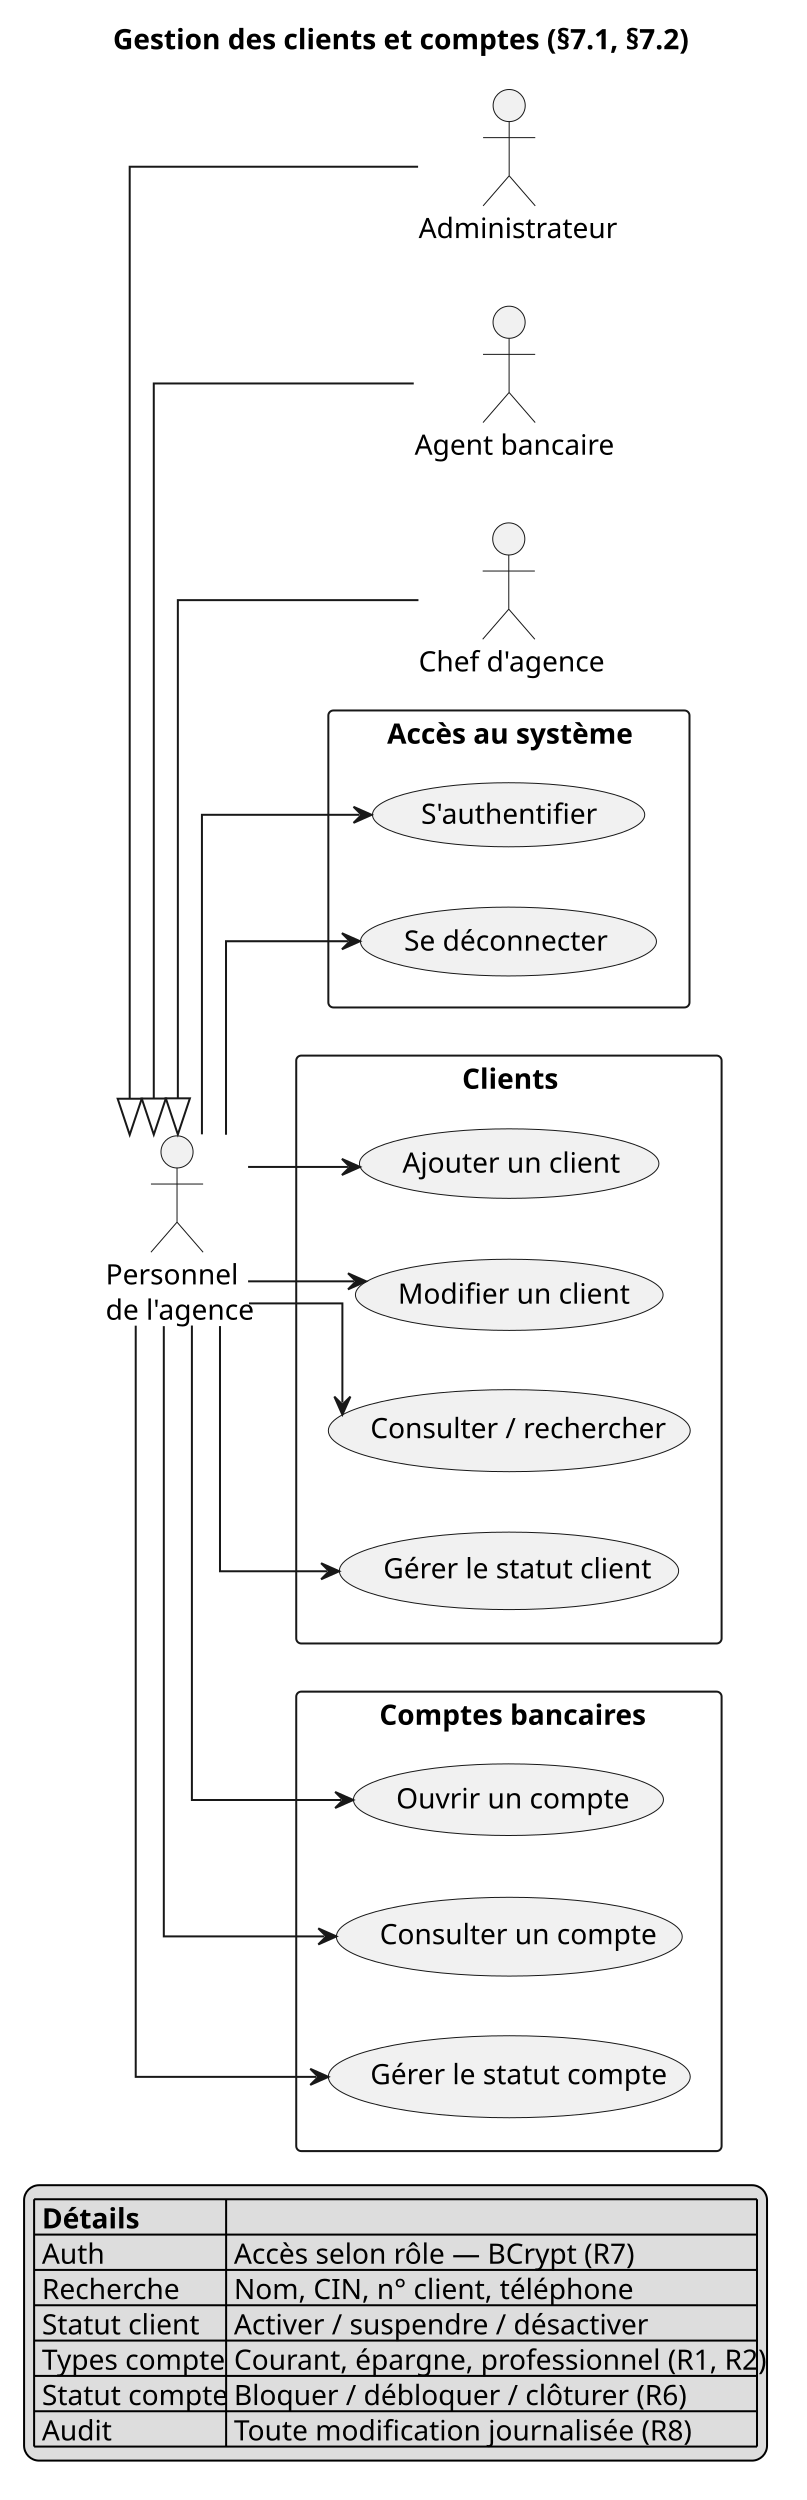
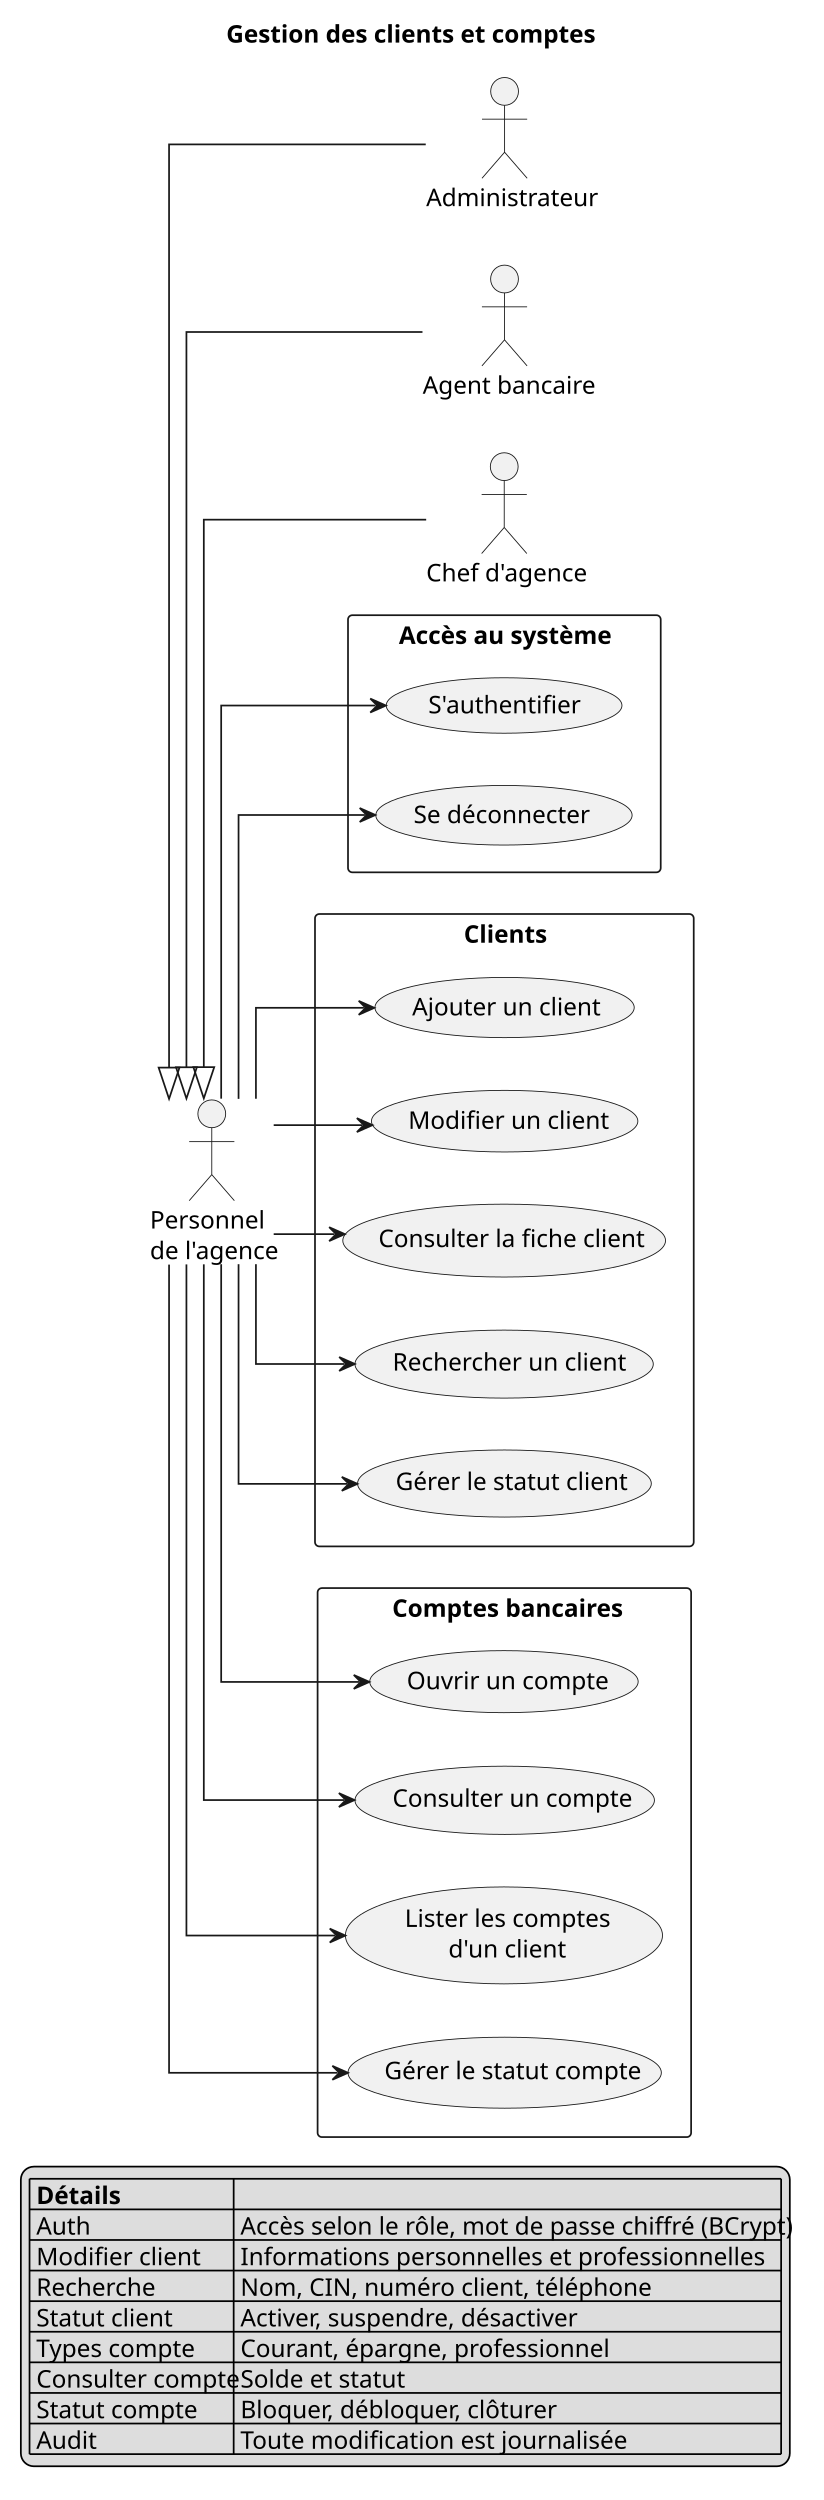
- <svg xmlns="http://www.w3.org/2000/svg" contentStyleType="text/css" height="1246px" preserveAspectRatio="none" style="width:402px;height:1246px;background:#FFFFFF;" version="1.1" viewBox="0 0 402 1246" width="402px" zoomAndPan="magnify">
+ <svg xmlns="http://www.w3.org/2000/svg" contentStyleType="text/css" height="1439px" preserveAspectRatio="none" style="width:474px;height:1439px;background:#FFFFFF;" version="1.1" viewBox="0 0 474 1439" width="474px" zoomAndPan="magnify">
  <defs />
  <g>
-     <text fill="#000000" font-family="sans-serif" font-size="14" font-weight="bold" lengthAdjust="spacing" textLength="281.661" x="56.313" y="24.533">Gestion des clients et comptes (§7.1, §7.2)</text>
+     <text fill="#000000" font-family="sans-serif" font-size="14" font-weight="bold" lengthAdjust="spacing" textLength="206.172" x="130.224" y="24.533">Gestion des clients et comptes</text>
    <g id="cluster_Accès au système">
-       <rect fill="none" height="148" rx="2.5" ry="2.5" style="stroke:#181818;stroke-width:1;" width="180" x="163.644" y="354.109" />
-       <text fill="#000000" font-family="sans-serif" font-size="14" font-weight="bold" lengthAdjust="spacing" textLength="121.413" x="192.938" y="370.643">Accès au système</text>
+       <rect fill="none" height="148" rx="2.5" ry="2.5" style="stroke:#181818;stroke-width:1;" width="180" x="200.31" y="354.109" />
+       <text fill="#000000" font-family="sans-serif" font-size="14" font-weight="bold" lengthAdjust="spacing" textLength="121.413" x="229.603" y="370.643">Accès au système</text>
    </g>
    <g id="cluster_Clients">
-       <rect fill="none" height="293" rx="2.5" ry="2.5" style="stroke:#181818;stroke-width:1;" width="212" x="147.644" y="526.109" />
-       <text fill="#000000" font-family="sans-serif" font-size="14" font-weight="bold" lengthAdjust="spacing" textLength="46.676" x="230.306" y="542.643">Clients</text>
+       <rect fill="none" height="364" rx="2.5" ry="2.5" style="stroke:#181818;stroke-width:1;" width="218" x="181.31" y="526.109" />
+       <text fill="#000000" font-family="sans-serif" font-size="14" font-weight="bold" lengthAdjust="spacing" textLength="46.676" x="266.972" y="542.643">Clients</text>
    </g>
    <g id="cluster_Comptes bancaires">
-       <rect fill="none" height="229" rx="2.5" ry="2.5" style="stroke:#181818;stroke-width:1;" width="212" x="147.644" y="843.109" />
-       <text fill="#000000" font-family="sans-serif" font-size="14" font-weight="bold" lengthAdjust="spacing" textLength="129.158" x="189.065" y="859.643">Comptes bancaires</text>
+       <rect fill="none" height="316" rx="2.5" ry="2.5" style="stroke:#181818;stroke-width:1;" width="215" x="182.81" y="914.109" />
+       <text fill="#000000" font-family="sans-serif" font-size="14" font-weight="bold" lengthAdjust="spacing" textLength="129.158" x="225.731" y="930.643">Comptes bancaires</text>
    </g>
    <g id="elem_UC_LOGIN">
-       <ellipse cx="253.49" cy="406.079" fill="#F1F1F1" rx="67.846" ry="15.969" style="stroke:#181818;stroke-width:0.5;" />
-       <text fill="#000000" font-family="sans-serif" font-size="14" lengthAdjust="spacing" textLength="81.279" x="209.85" y="410.595">S'authentifier</text>
+       <ellipse cx="290.155" cy="406.079" fill="#F1F1F1" rx="67.846" ry="15.969" style="stroke:#181818;stroke-width:0.5;" />
+       <text fill="#000000" font-family="sans-serif" font-size="14" lengthAdjust="spacing" textLength="81.279" x="246.516" y="410.595">S'authentifier</text>
    </g>
    <g id="elem_UC_LOGOUT">
-       <ellipse cx="253.412" cy="469.263" fill="#F1F1F1" rx="73.768" ry="17.154" style="stroke:#181818;stroke-width:0.5;" />
-       <text fill="#000000" font-family="sans-serif" font-size="14" lengthAdjust="spacing" textLength="98.068" x="201.378" y="473.779">Se déconnecter</text>
+       <ellipse cx="290.077" cy="469.263" fill="#F1F1F1" rx="73.768" ry="17.154" style="stroke:#181818;stroke-width:0.5;" />
+       <text fill="#000000" font-family="sans-serif" font-size="14" lengthAdjust="spacing" textLength="98.068" x="238.043" y="473.779">Se déconnecter</text>
    </g>
    <g id="elem_UC_C_ADD">
-       <ellipse cx="253.771" cy="579.935" fill="#F1F1F1" rx="74.627" ry="17.325" style="stroke:#181818;stroke-width:0.5;" />
-       <text fill="#000000" font-family="sans-serif" font-size="14" lengthAdjust="spacing" textLength="100.393" x="200.574" y="584.451">Ajouter un client</text>
+       <ellipse cx="290.436" cy="579.935" fill="#F1F1F1" rx="74.627" ry="17.325" style="stroke:#181818;stroke-width:0.5;" />
+       <text fill="#000000" font-family="sans-serif" font-size="14" lengthAdjust="spacing" textLength="100.393" x="237.24" y="584.451">Ajouter un client</text>
    </g>
    <g id="elem_UC_C_EDIT">
-       <ellipse cx="253.814" cy="645.343" fill="#F1F1F1" rx="76.67" ry="17.734" style="stroke:#181818;stroke-width:0.5;" />
-       <text fill="#000000" font-family="sans-serif" font-size="14" lengthAdjust="spacing" textLength="105.827" x="198.331" y="649.76">Modifier un client</text>
+       <ellipse cx="290.48" cy="645.343" fill="#F1F1F1" rx="76.67" ry="17.734" style="stroke:#181818;stroke-width:0.5;" />
+       <text fill="#000000" font-family="sans-serif" font-size="14" lengthAdjust="spacing" textLength="105.827" x="234.997" y="649.76">Modifier un client</text>
    </g>
    <g id="elem_UC_C_VIEW">
-       <ellipse cx="253.827" cy="713.046" fill="#F1F1F1" rx="90.183" ry="20.437" style="stroke:#181818;stroke-width:0.5;" />
-       <text fill="#000000" font-family="sans-serif" font-size="14" lengthAdjust="spacing" textLength="138.503" x="184.575" y="716.774">Consulter / rechercher</text>
+       <ellipse cx="290.197" cy="714.087" fill="#F1F1F1" rx="92.887" ry="20.977" style="stroke:#181818;stroke-width:0.5;" />
+       <text fill="#000000" font-family="sans-serif" font-size="14" lengthAdjust="spacing" textLength="144.737" x="217.828" y="717.815">Consulter la fiche client</text>
+     </g>
+     <g id="elem_UC_C_SEARCH">
+       <ellipse cx="290.171" cy="785.182" fill="#F1F1F1" rx="85.862" ry="19.572" style="stroke:#181818;stroke-width:0.5;" />
+       <text fill="#000000" font-family="sans-serif" font-size="14" lengthAdjust="spacing" textLength="128.399" x="225.972" y="788.91">Rechercher un client</text>
    </g>
    <g id="elem_UC_C_STATUS">
-       <ellipse cx="253.687" cy="782.918" fill="#F1F1F1" rx="84.543" ry="19.308" style="stroke:#181818;stroke-width:0.5;" />
-       <text fill="#000000" font-family="sans-serif" font-size="14" lengthAdjust="spacing" textLength="125.275" x="191.049" y="786.646">Gérer le statut client</text>
+       <ellipse cx="290.352" cy="853.918" fill="#F1F1F1" rx="84.543" ry="19.308" style="stroke:#181818;stroke-width:0.5;" />
+       <text fill="#000000" font-family="sans-serif" font-size="14" lengthAdjust="spacing" textLength="125.275" x="227.714" y="857.646">Gérer le statut client</text>
    </g>
    <g id="elem_UC_A_OPEN">
-       <ellipse cx="253.408" cy="896.962" fill="#F1F1F1" rx="77.264" ry="17.853" style="stroke:#181818;stroke-width:0.5;" />
-       <text fill="#000000" font-family="sans-serif" font-size="14" lengthAdjust="spacing" textLength="107.372" x="197.452" y="901.306">Ouvrir un compte</text>
+       <ellipse cx="290.073" cy="967.962" fill="#F1F1F1" rx="77.264" ry="17.853" style="stroke:#181818;stroke-width:0.5;" />
+       <text fill="#000000" font-family="sans-serif" font-size="14" lengthAdjust="spacing" textLength="107.372" x="234.117" y="972.306">Ouvrir un compte</text>
    </g>
    <g id="elem_UC_A_VIEW">
-       <ellipse cx="253.836" cy="965.248" fill="#F1F1F1" rx="86.192" ry="19.638" style="stroke:#181818;stroke-width:0.5;" />
-       <text fill="#000000" font-family="sans-serif" font-size="14" lengthAdjust="spacing" textLength="129.179" x="189.247" y="968.976">Consulter un compte</text>
+       <ellipse cx="290.502" cy="1036.248" fill="#F1F1F1" rx="86.192" ry="19.638" style="stroke:#181818;stroke-width:0.5;" />
+       <text fill="#000000" font-family="sans-serif" font-size="14" lengthAdjust="spacing" textLength="129.179" x="225.912" y="1039.976">Consulter un compte</text>
+     </g>
+     <g id="elem_UC_A_LIST">
+       <ellipse cx="290.076" cy="1114.014" fill="#F1F1F1" rx="91.266" ry="27.905" style="stroke:#181818;stroke-width:0.5;" />
+       <text fill="#000000" font-family="sans-serif" font-size="14" lengthAdjust="spacing" textLength="112.82" x="232.995" y="1109.127">Lister les comptes</text>
+       <text fill="#000000" font-family="sans-serif" font-size="14" lengthAdjust="spacing" textLength="62.603" x="258.103" y="1126.737">d'un client</text>
    </g>
    <g id="elem_UC_A_STATUS">
-       <ellipse cx="253.827" cy="1035.046" fill="#F1F1F1" rx="90.183" ry="20.437" style="stroke:#181818;stroke-width:0.5;" />
-       <text fill="#000000" font-family="sans-serif" font-size="14" lengthAdjust="spacing" textLength="138.503" x="184.575" y="1038.774">Gérer le statut compte</text>
+       <ellipse cx="290.492" cy="1193.046" fill="#F1F1F1" rx="90.183" ry="20.437" style="stroke:#181818;stroke-width:0.5;" />
+       <text fill="#000000" font-family="sans-serif" font-size="14" lengthAdjust="spacing" textLength="138.503" x="221.241" y="1196.774">Gérer le statut compte</text>
    </g>
    <g id="elem_personnel">
-       <ellipse cx="88.232" cy="574.109" fill="#F1F1F1" rx="8" ry="8" style="stroke:#181818;stroke-width:0.5;" />
-       <path d="M88.232,582.109 L88.232,609.109 M75.232,590.109 L101.232,590.109 M88.232,609.109 L75.232,624.109 M88.232,609.109 L101.232,624.109 " fill="none" style="stroke:#181818;stroke-width:0.5;" />
-       <text fill="#000000" font-family="sans-serif" font-size="14" lengthAdjust="spacing" textLength="63.041" x="52.644" y="640.143">Personnel</text>
-       <text fill="#000000" font-family="sans-serif" font-size="14" lengthAdjust="spacing" textLength="71.176" x="52.644" y="657.752">de l'agence</text>
+       <ellipse cx="121.897" cy="641.109" fill="#F1F1F1" rx="8" ry="8" style="stroke:#181818;stroke-width:0.5;" />
+       <path d="M121.897,649.109 L121.897,676.109 M108.897,657.109 L134.898,657.109 M121.897,676.109 L108.897,691.109 M121.897,676.109 L134.898,691.109 " fill="none" style="stroke:#181818;stroke-width:0.5;" />
+       <text fill="#000000" font-family="sans-serif" font-size="14" lengthAdjust="spacing" textLength="63.041" x="86.31" y="707.143">Personnel</text>
+       <text fill="#000000" font-family="sans-serif" font-size="14" lengthAdjust="spacing" textLength="71.176" x="86.31" y="724.752">de l'agence</text>
    </g>
    <g id="elem_admin">
-       <ellipse cx="253.772" cy="52.609" fill="#F1F1F1" rx="8" ry="8" style="stroke:#181818;stroke-width:0.5;" />
-       <path d="M253.772,60.609 L253.772,87.609 M240.772,68.609 L266.772,68.609 M253.772,87.609 L240.772,102.609 M253.772,87.609 L266.772,102.609 " fill="none" style="stroke:#181818;stroke-width:0.5;" />
-       <text fill="#000000" font-family="sans-serif" font-size="14" lengthAdjust="spacing" textLength="90.255" x="208.644" y="118.643">Administrateur</text>
+       <ellipse cx="290.437" cy="52.609" fill="#F1F1F1" rx="8" ry="8" style="stroke:#181818;stroke-width:0.5;" />
+       <path d="M290.437,60.609 L290.437,87.609 M277.437,68.609 L303.437,68.609 M290.437,87.609 L277.437,102.609 M290.437,87.609 L303.437,102.609 " fill="none" style="stroke:#181818;stroke-width:0.5;" />
+       <text fill="#000000" font-family="sans-serif" font-size="14" lengthAdjust="spacing" textLength="90.255" x="245.31" y="118.643">Administrateur</text>
    </g>
    <g id="elem_agent">
-       <ellipse cx="253.733" cy="160.609" fill="#F1F1F1" rx="8" ry="8" style="stroke:#181818;stroke-width:0.5;" />
-       <path d="M253.733,168.609 L253.733,195.609 M240.733,176.609 L266.733,176.609 M253.733,195.609 L240.733,210.609 M253.733,195.609 L266.733,210.609 " fill="none" style="stroke:#181818;stroke-width:0.5;" />
-       <text fill="#000000" font-family="sans-serif" font-size="14" lengthAdjust="spacing" textLength="94.179" x="206.644" y="226.643">Agent bancaire</text>
+       <ellipse cx="290.399" cy="160.609" fill="#F1F1F1" rx="8" ry="8" style="stroke:#181818;stroke-width:0.5;" />
+       <path d="M290.399,168.609 L290.399,195.609 M277.399,176.609 L303.399,176.609 M290.399,195.609 L277.399,210.609 M290.399,195.609 L303.399,210.609 " fill="none" style="stroke:#181818;stroke-width:0.5;" />
+       <text fill="#000000" font-family="sans-serif" font-size="14" lengthAdjust="spacing" textLength="94.179" x="243.31" y="226.643">Agent bancaire</text>
    </g>
    <g id="elem_chef">
-       <ellipse cx="253.57" cy="268.609" fill="#F1F1F1" rx="8" ry="8" style="stroke:#181818;stroke-width:0.5;" />
-       <path d="M253.57,276.609 L253.57,303.609 M240.57,284.609 L266.57,284.609 M253.57,303.609 L240.57,318.609 M253.57,303.609 L266.57,318.609 " fill="none" style="stroke:#181818;stroke-width:0.5;" />
-       <text fill="#000000" font-family="sans-serif" font-size="14" lengthAdjust="spacing" textLength="89.852" x="208.644" y="334.643">Chef d'agence</text>
+       <ellipse cx="290.235" cy="268.609" fill="#F1F1F1" rx="8" ry="8" style="stroke:#181818;stroke-width:0.5;" />
+       <path d="M290.235,276.609 L290.235,303.609 M277.235,284.609 L303.235,284.609 M290.235,303.609 L277.235,318.609 M290.235,303.609 L303.235,318.609 " fill="none" style="stroke:#181818;stroke-width:0.5;" />
+       <text fill="#000000" font-family="sans-serif" font-size="14" lengthAdjust="spacing" textLength="89.852" x="245.31" y="334.643">Chef d'agence</text>
    </g>
    <g id="link_personnel_admin">
-       <path d="M64.644,547.609 C64.644,417.519 64.644,83.109 64.644,83.109 C64.644,83.109 152.464,83.109 208.374,83.109 " fill="none" id="personnel-backto-admin" style="stroke:#181818;stroke-width:1;" />
-       <polygon fill="none" points="64.644,565.609,70.644,547.609,58.644,547.609,64.644,565.609" style="stroke:#181818;stroke-width:1;" />
+       <path d="M97.31,614.519 C97.31,473.079 97.31,83.109 97.31,83.109 C97.31,83.109 188.02,83.109 245.06,83.109 " fill="none" id="personnel-backto-admin" style="stroke:#181818;stroke-width:1;" />
+       <polygon fill="none" points="97.31,632.519,103.31,614.519,91.31,614.519,97.31,632.519" style="stroke:#181818;stroke-width:1;" />
    </g>
    <g id="link_personnel_agent">
-       <path d="M76.644,547.519 C76.644,437.159 76.644,191.109 76.644,191.109 C76.644,191.109 153.784,191.109 206.214,191.109 " fill="none" id="personnel-backto-agent" style="stroke:#181818;stroke-width:1;" />
-       <polygon fill="none" points="76.644,565.519,82.644,547.519,70.644,547.519,76.644,565.519" style="stroke:#181818;stroke-width:1;" />
+       <path d="M107.31,614.329 C107.31,491.289 107.31,191.109 107.31,191.109 C107.31,191.109 188.96,191.109 243.18,191.109 " fill="none" id="personnel-backto-agent" style="stroke:#181818;stroke-width:1;" />
+       <polygon fill="none" points="107.31,632.329,113.31,614.329,101.31,614.329,107.31,632.329" style="stroke:#181818;stroke-width:1;" />
    </g>
    <g id="link_personnel_chef">
-       <path d="M88.644,547.419 C88.644,459.579 88.644,299.109 88.644,299.109 C88.644,299.109 159.704,299.109 208.554,299.109 " fill="none" id="personnel-backto-chef" style="stroke:#181818;stroke-width:1;" />
-       <polygon fill="none" points="88.644,565.419,94.644,547.419,82.644,547.419,88.644,565.419" style="stroke:#181818;stroke-width:1;" />
+       <path d="M117.31,614.239 C117.31,511.909 117.31,299.109 117.31,299.109 C117.31,299.109 194.05,299.109 245.31,299.109 " fill="none" id="personnel-backto-chef" style="stroke:#181818;stroke-width:1;" />
+       <polygon fill="none" points="117.31,632.239,123.31,614.239,111.31,614.239,117.31,632.239" style="stroke:#181818;stroke-width:1;" />
    </g>
    <g id="link_personnel_UC_LOGIN">
-       <path d="M100.644,565.359 C100.644,504.229 100.644,406.109 100.644,406.109 C100.644,406.109 138.464,406.109 179.204,406.109 " fill="none" id="personnel-to-UC_LOGIN" style="stroke:#181818;stroke-width:1;" />
-       <polygon fill="#181818" points="185.204,406.109,176.204,402.109,180.204,406.109,176.204,410.109,185.204,406.109" style="stroke:#181818;stroke-width:1;" />
+       <path d="M127.31,632.379 C127.31,553.879 127.31,406.109 127.31,406.109 C127.31,406.109 171.46,406.109 216.13,406.109 " fill="none" id="personnel-to-UC_LOGIN" style="stroke:#181818;stroke-width:1;" />
+       <polygon fill="#181818" points="222.13,406.109,213.13,402.109,217.13,406.109,213.13,410.109,222.13,406.109" style="stroke:#181818;stroke-width:1;" />
    </g>
    <g id="link_personnel_UC_LOGOUT">
-       <path d="M112.644,565.559 C112.644,523.619 112.644,469.109 112.644,469.109 C112.644,469.109 139.464,469.109 173.424,469.109 " fill="none" id="personnel-to-UC_LOGOUT" style="stroke:#181818;stroke-width:1;" />
-       <polygon fill="#181818" points="179.424,469.109,170.424,465.109,174.424,469.109,170.424,473.109,179.424,469.109" style="stroke:#181818;stroke-width:1;" />
+       <path d="M137.31,632.489 C137.31,570.259 137.31,469.109 137.31,469.109 C137.31,469.109 171.07,469.109 210.05,469.109 " fill="none" id="personnel-to-UC_LOGOUT" style="stroke:#181818;stroke-width:1;" />
+       <polygon fill="#181818" points="216.05,469.109,207.05,465.109,211.05,469.109,207.05,473.109,216.05,469.109" style="stroke:#181818;stroke-width:1;" />
    </g>
    <g id="link_personnel_UC_C_ADD">
-       <path d="M123.644,581.609 C139.984,581.609 154.014,581.609 173.414,581.609 " fill="none" id="personnel-to-UC_C_ADD" style="stroke:#181818;stroke-width:1;" />
-       <polygon fill="#181818" points="179.414,581.609,170.414,577.609,174.414,581.609,170.414,585.609,179.414,581.609" style="stroke:#181818;stroke-width:1;" />
+       <path d="M147.31,632.449 C147.31,606.699 147.31,580.109 147.31,580.109 C147.31,580.109 174.86,580.109 209.46,580.109 " fill="none" id="personnel-to-UC_C_ADD" style="stroke:#181818;stroke-width:1;" />
+       <polygon fill="#181818" points="215.46,580.109,206.46,576.109,210.46,580.109,206.46,584.109,215.46,580.109" style="stroke:#181818;stroke-width:1;" />
    </g>
    <g id="link_personnel_UC_C_EDIT">
-       <path d="M123.644,638.609 C140.844,638.609 156.124,638.609 176.454,638.609 " fill="none" id="personnel-to-UC_C_EDIT" style="stroke:#181818;stroke-width:1;" />
-       <polygon fill="#181818" points="182.454,638.609,173.454,634.609,177.454,638.609,173.454,642.609,182.454,638.609" style="stroke:#181818;stroke-width:1;" />
+       <path d="M157.54,647.609 C174.16,647.609 188.6,647.609 208.41,647.609 " fill="none" id="personnel-to-UC_C_EDIT" style="stroke:#181818;stroke-width:1;" />
+       <polygon fill="#181818" points="214.41,647.609,205.41,643.609,209.41,647.609,205.41,651.609,214.41,647.609" style="stroke:#181818;stroke-width:1;" />
    </g>
    <g id="link_personnel_UC_C_VIEW">
-       <path d="M124.094,649.609 C146.324,649.609 170.644,649.609 170.644,649.609 C170.644,649.609 170.644,681.979 170.644,699.069 " fill="none" id="personnel-to-UC_C_VIEW" style="stroke:#181818;stroke-width:1;" />
-       <polygon fill="#181818" points="170.644,705.069,174.644,696.069,170.644,700.069,166.644,696.069,170.644,705.069" style="stroke:#181818;stroke-width:1;" />
+       <path d="M157.54,710.359 C169.72,710.359 177.94,710.359 192.46,710.359 " fill="none" id="personnel-to-UC_C_VIEW" style="stroke:#181818;stroke-width:1;" />
+       <polygon fill="#181818" points="198.46,710.359,189.46,706.359,193.46,710.359,189.46,714.359,198.46,710.359" style="stroke:#181818;stroke-width:1;" />
+     </g>
+     <g id="link_personnel_UC_C_SEARCH">
+       <path d="M147.31,727.689 C147.31,755.479 147.31,785.109 147.31,785.109 C147.31,785.109 167.95,785.109 198.24,785.109 " fill="none" id="personnel-to-UC_C_SEARCH" style="stroke:#181818;stroke-width:1;" />
+       <polygon fill="#181818" points="204.24,785.109,195.24,781.109,199.24,785.109,195.24,789.109,204.24,785.109" style="stroke:#181818;stroke-width:1;" />
    </g>
    <g id="link_personnel_UC_C_STATUS">
-       <path d="M109.644,660.919 C109.644,711.199 109.644,783.109 109.644,783.109 C109.644,783.109 131.704,783.109 163.044,783.109 " fill="none" id="personnel-to-UC_C_STATUS" style="stroke:#181818;stroke-width:1;" />
-       <polygon fill="#181818" points="169.044,783.109,160.044,779.109,164.044,783.109,160.044,787.109,169.044,783.109" style="stroke:#181818;stroke-width:1;" />
+       <path d="M137.31,727.659 C137.31,779.169 137.31,854.109 137.31,854.109 C137.31,854.109 164.37,854.109 199.75,854.109 " fill="none" id="personnel-to-UC_C_STATUS" style="stroke:#181818;stroke-width:1;" />
+       <polygon fill="#181818" points="205.75,854.109,196.75,850.109,200.75,854.109,196.75,858.109,205.75,854.109" style="stroke:#181818;stroke-width:1;" />
    </g>
    <g id="link_personnel_UC_A_OPEN">
-       <path d="M95.644,660.649 C95.644,741.489 95.644,897.109 95.644,897.109 C95.644,897.109 130.074,897.109 170.034,897.109 " fill="none" id="personnel-to-UC_A_OPEN" style="stroke:#181818;stroke-width:1;" />
-       <polygon fill="#181818" points="176.034,897.109,167.034,893.109,171.034,897.109,167.034,901.109,176.034,897.109" style="stroke:#181818;stroke-width:1;" />
+       <path d="M127.31,727.669 C127.31,809.469 127.31,968.109 127.31,968.109 C127.31,968.109 164.65,968.109 206.63,968.109 " fill="none" id="personnel-to-UC_A_OPEN" style="stroke:#181818;stroke-width:1;" />
+       <polygon fill="#181818" points="212.63,968.109,203.63,964.109,207.63,968.109,203.63,972.109,212.63,968.109" style="stroke:#181818;stroke-width:1;" />
    </g>
    <g id="link_personnel_UC_A_VIEW">
-       <path d="M81.644,660.949 C81.644,757.189 81.644,965.109 81.644,965.109 C81.644,965.109 118.644,965.109 161.644,965.109 " fill="none" id="personnel-to-UC_A_VIEW" style="stroke:#181818;stroke-width:1;" />
-       <polygon fill="#181818" points="167.644,965.109,158.644,961.109,162.644,965.109,158.644,969.109,167.644,965.109" style="stroke:#181818;stroke-width:1;" />
+       <path d="M117.31,727.749 C117.31,824.759 117.31,1036.109 117.31,1036.109 C117.31,1036.109 154.73,1036.109 198.06,1036.109 " fill="none" id="personnel-to-UC_A_VIEW" style="stroke:#181818;stroke-width:1;" />
+       <polygon fill="#181818" points="204.06,1036.109,195.06,1032.109,199.06,1036.109,195.06,1040.109,204.06,1036.109" style="stroke:#181818;stroke-width:1;" />
+     </g>
+     <g id="link_personnel_UC_A_LIST">
+       <path d="M107.31,727.799 C107.31,840.539 107.31,1114.109 107.31,1114.109 C107.31,1114.109 147.06,1114.109 192.81,1114.109 " fill="none" id="personnel-to-UC_A_LIST" style="stroke:#181818;stroke-width:1;" />
+       <polygon fill="#181818" points="198.81,1114.109,189.81,1110.109,193.81,1114.109,189.81,1118.109,198.81,1114.109" style="stroke:#181818;stroke-width:1;" />
    </g>
    <g id="link_personnel_UC_A_STATUS">
-       <path d="M67.644,660.699 C67.644,771.059 67.644,1035.109 67.644,1035.109 C67.644,1035.109 110.164,1035.109 157.644,1035.109 " fill="none" id="personnel-to-UC_A_STATUS" style="stroke:#181818;stroke-width:1;" />
-       <polygon fill="#181818" points="163.644,1035.109,154.644,1031.109,158.644,1035.109,154.644,1039.109,163.644,1035.109" style="stroke:#181818;stroke-width:1;" />
+       <path d="M97.31,727.909 C97.31,855.259 97.31,1193.109 97.31,1193.109 C97.31,1193.109 143.99,1193.109 194.31,1193.109 " fill="none" id="personnel-to-UC_A_STATUS" style="stroke:#181818;stroke-width:1;" />
+       <polygon fill="#181818" points="200.31,1193.109,191.31,1189.109,195.31,1193.109,191.31,1197.109,200.31,1193.109" style="stroke:#181818;stroke-width:1;" />
    </g>
-     <rect fill="#DDDDDD" height="137.266" id="_legend" rx="7.5" ry="7.5" style="stroke:#000000;stroke-width:1;" width="370.288" x="12" y="1089.109" />
-     <text fill="#000000" font-family="sans-serif" font-size="14" font-weight="bold" lengthAdjust="spacing" textLength="45.91" x="20.89" y="1110.643">Détails</text>
-     <text fill="#000000" font-family="sans-serif" font-size="14" font-weight="bold" lengthAdjust="spacing" textLength="3.89" x="112.703" y="1110.643"> </text>
-     <text fill="#000000" font-family="sans-serif" font-size="14" lengthAdjust="spacing" textLength="28.8" x="20.89" y="1128.252">Auth</text>
-     <text fill="#000000" font-family="sans-serif" font-size="14" lengthAdjust="spacing" textLength="198.393" x="116.593" y="1128.252">Accès selon rôle — BCrypt (R7)</text>
-     <text fill="#000000" font-family="sans-serif" font-size="14" lengthAdjust="spacing" textLength="67.703" x="20.89" y="1145.861">Recherche</text>
-     <text fill="#000000" font-family="sans-serif" font-size="14" lengthAdjust="spacing" textLength="188.467" x="116.593" y="1145.861">Nom, CIN, n° client, téléphone</text>
-     <text fill="#000000" font-family="sans-serif" font-size="14" lengthAdjust="spacing" textLength="73.151" x="20.89" y="1163.471">Statut client</text>
-     <text fill="#000000" font-family="sans-serif" font-size="14" lengthAdjust="spacing" textLength="195.31" x="116.593" y="1163.471">Activer / suspendre / désactiver</text>
-     <text fill="#000000" font-family="sans-serif" font-size="14" lengthAdjust="spacing" textLength="87.924" x="20.89" y="1181.08">Types compte</text>
-     <text fill="#000000" font-family="sans-serif" font-size="14" lengthAdjust="spacing" textLength="256.806" x="116.593" y="1181.08">Courant, épargne, professionnel (R1, R2)</text>
-     <text fill="#000000" font-family="sans-serif" font-size="14" lengthAdjust="spacing" textLength="86.379" x="20.89" y="1198.689">Statut compte</text>
-     <text fill="#000000" font-family="sans-serif" font-size="14" lengthAdjust="spacing" textLength="211.661" x="116.593" y="1198.689">Bloquer / débloquer / clôturer (R6)</text>
-     <text fill="#000000" font-family="sans-serif" font-size="14" lengthAdjust="spacing" textLength="31.91" x="20.89" y="1216.299">Audit</text>
-     <text fill="#000000" font-family="sans-serif" font-size="14" lengthAdjust="spacing" textLength="217.102" x="116.593" y="1216.299">Toute modification journalisée (R8)</text>
-     <line style="stroke:#000000;stroke-width:1;" x1="17" x2="377.288" y1="1096.109" y2="1096.109" />
-     <line style="stroke:#000000;stroke-width:1;" x1="17" x2="377.288" y1="1113.719" y2="1113.719" />
-     <line style="stroke:#000000;stroke-width:1;" x1="17" x2="377.288" y1="1131.328" y2="1131.328" />
-     <line style="stroke:#000000;stroke-width:1;" x1="17" x2="377.288" y1="1148.938" y2="1148.938" />
-     <line style="stroke:#000000;stroke-width:1;" x1="17" x2="377.288" y1="1166.547" y2="1166.547" />
-     <line style="stroke:#000000;stroke-width:1;" x1="17" x2="377.288" y1="1184.156" y2="1184.156" />
-     <line style="stroke:#000000;stroke-width:1;" x1="17" x2="377.288" y1="1201.766" y2="1201.766" />
-     <line style="stroke:#000000;stroke-width:1;" x1="17" x2="377.288" y1="1219.375" y2="1219.375" />
-     <line style="stroke:#000000;stroke-width:1;" x1="17" x2="17" y1="1096.109" y2="1219.375" />
-     <line style="stroke:#000000;stroke-width:1;" x1="112.703" x2="112.703" y1="1096.109" y2="1219.375" />
-     <line style="stroke:#000000;stroke-width:1;" x1="377.288" x2="377.288" y1="1096.109" y2="1219.375" />
+     <rect fill="#DDDDDD" height="172.484" id="_legend" rx="7.5" ry="7.5" style="stroke:#000000;stroke-width:1;" width="442.619" x="12" y="1247.109" />
+     <text fill="#000000" font-family="sans-serif" font-size="14" font-weight="bold" lengthAdjust="spacing" textLength="45.91" x="20.89" y="1268.643">Détails</text>
+     <text fill="#000000" font-family="sans-serif" font-size="14" font-weight="bold" lengthAdjust="spacing" textLength="3.89" x="134.496" y="1268.643"> </text>
+     <text fill="#000000" font-family="sans-serif" font-size="14" lengthAdjust="spacing" textLength="28.8" x="20.89" y="1286.252">Auth</text>
+     <text fill="#000000" font-family="sans-serif" font-size="14" lengthAdjust="spacing" textLength="307.344" x="138.386" y="1286.252">Accès selon le rôle, mot de passe chiffré (BCrypt)</text>
+     <text fill="#000000" font-family="sans-serif" font-size="14" lengthAdjust="spacing" textLength="86.365" x="20.89" y="1303.861">Modifier client</text>
+     <text fill="#000000" font-family="sans-serif" font-size="14" lengthAdjust="spacing" textLength="280.937" x="138.386" y="1303.861">Informations personnelles et professionnelles</text>
+     <text fill="#000000" font-family="sans-serif" font-size="14" lengthAdjust="spacing" textLength="67.703" x="20.89" y="1321.471">Recherche</text>
+     <text fill="#000000" font-family="sans-serif" font-size="14" lengthAdjust="spacing" textLength="222.551" x="138.386" y="1321.471">Nom, CIN, numéro client, téléphone</text>
+     <text fill="#000000" font-family="sans-serif" font-size="14" lengthAdjust="spacing" textLength="73.151" x="20.89" y="1339.08">Statut client</text>
+     <text fill="#000000" font-family="sans-serif" font-size="14" lengthAdjust="spacing" textLength="187.53" x="138.386" y="1339.08">Activer, suspendre, désactiver</text>
+     <text fill="#000000" font-family="sans-serif" font-size="14" lengthAdjust="spacing" textLength="87.924" x="20.89" y="1356.689">Types compte</text>
+     <text fill="#000000" font-family="sans-serif" font-size="14" lengthAdjust="spacing" textLength="200.019" x="138.386" y="1356.689">Courant, épargne, professionnel</text>
+     <text fill="#000000" font-family="sans-serif" font-size="14" lengthAdjust="spacing" textLength="109.717" x="20.89" y="1374.299">Consulter compte</text>
+     <text fill="#000000" font-family="sans-serif" font-size="14" lengthAdjust="spacing" textLength="89.503" x="138.386" y="1374.299">Solde et statut</text>
+     <text fill="#000000" font-family="sans-serif" font-size="14" lengthAdjust="spacing" textLength="86.379" x="20.89" y="1391.908">Statut compte</text>
+     <text fill="#000000" font-family="sans-serif" font-size="14" lengthAdjust="spacing" textLength="172.772" x="138.386" y="1391.908">Bloquer, débloquer, clôturer</text>
+     <text fill="#000000" font-family="sans-serif" font-size="14" lengthAdjust="spacing" textLength="31.91" x="20.89" y="1409.518">Audit</text>
+     <text fill="#000000" font-family="sans-serif" font-size="14" lengthAdjust="spacing" textLength="208.558" x="138.386" y="1409.518">Toute modification est journalisée</text>
+     <line style="stroke:#000000;stroke-width:1;" x1="17" x2="449.619" y1="1254.109" y2="1254.109" />
+     <line style="stroke:#000000;stroke-width:1;" x1="17" x2="449.619" y1="1271.719" y2="1271.719" />
+     <line style="stroke:#000000;stroke-width:1;" x1="17" x2="449.619" y1="1289.328" y2="1289.328" />
+     <line style="stroke:#000000;stroke-width:1;" x1="17" x2="449.619" y1="1306.938" y2="1306.938" />
+     <line style="stroke:#000000;stroke-width:1;" x1="17" x2="449.619" y1="1324.547" y2="1324.547" />
+     <line style="stroke:#000000;stroke-width:1;" x1="17" x2="449.619" y1="1342.156" y2="1342.156" />
+     <line style="stroke:#000000;stroke-width:1;" x1="17" x2="449.619" y1="1359.766" y2="1359.766" />
+     <line style="stroke:#000000;stroke-width:1;" x1="17" x2="449.619" y1="1377.375" y2="1377.375" />
+     <line style="stroke:#000000;stroke-width:1;" x1="17" x2="449.619" y1="1394.984" y2="1394.984" />
+     <line style="stroke:#000000;stroke-width:1;" x1="17" x2="449.619" y1="1412.594" y2="1412.594" />
+     <line style="stroke:#000000;stroke-width:1;" x1="17" x2="17" y1="1254.109" y2="1412.594" />
+     <line style="stroke:#000000;stroke-width:1;" x1="134.496" x2="134.496" y1="1254.109" y2="1412.594" />
+     <line style="stroke:#000000;stroke-width:1;" x1="449.619" x2="449.619" y1="1254.109" y2="1412.594" />
  </g>
</svg>
